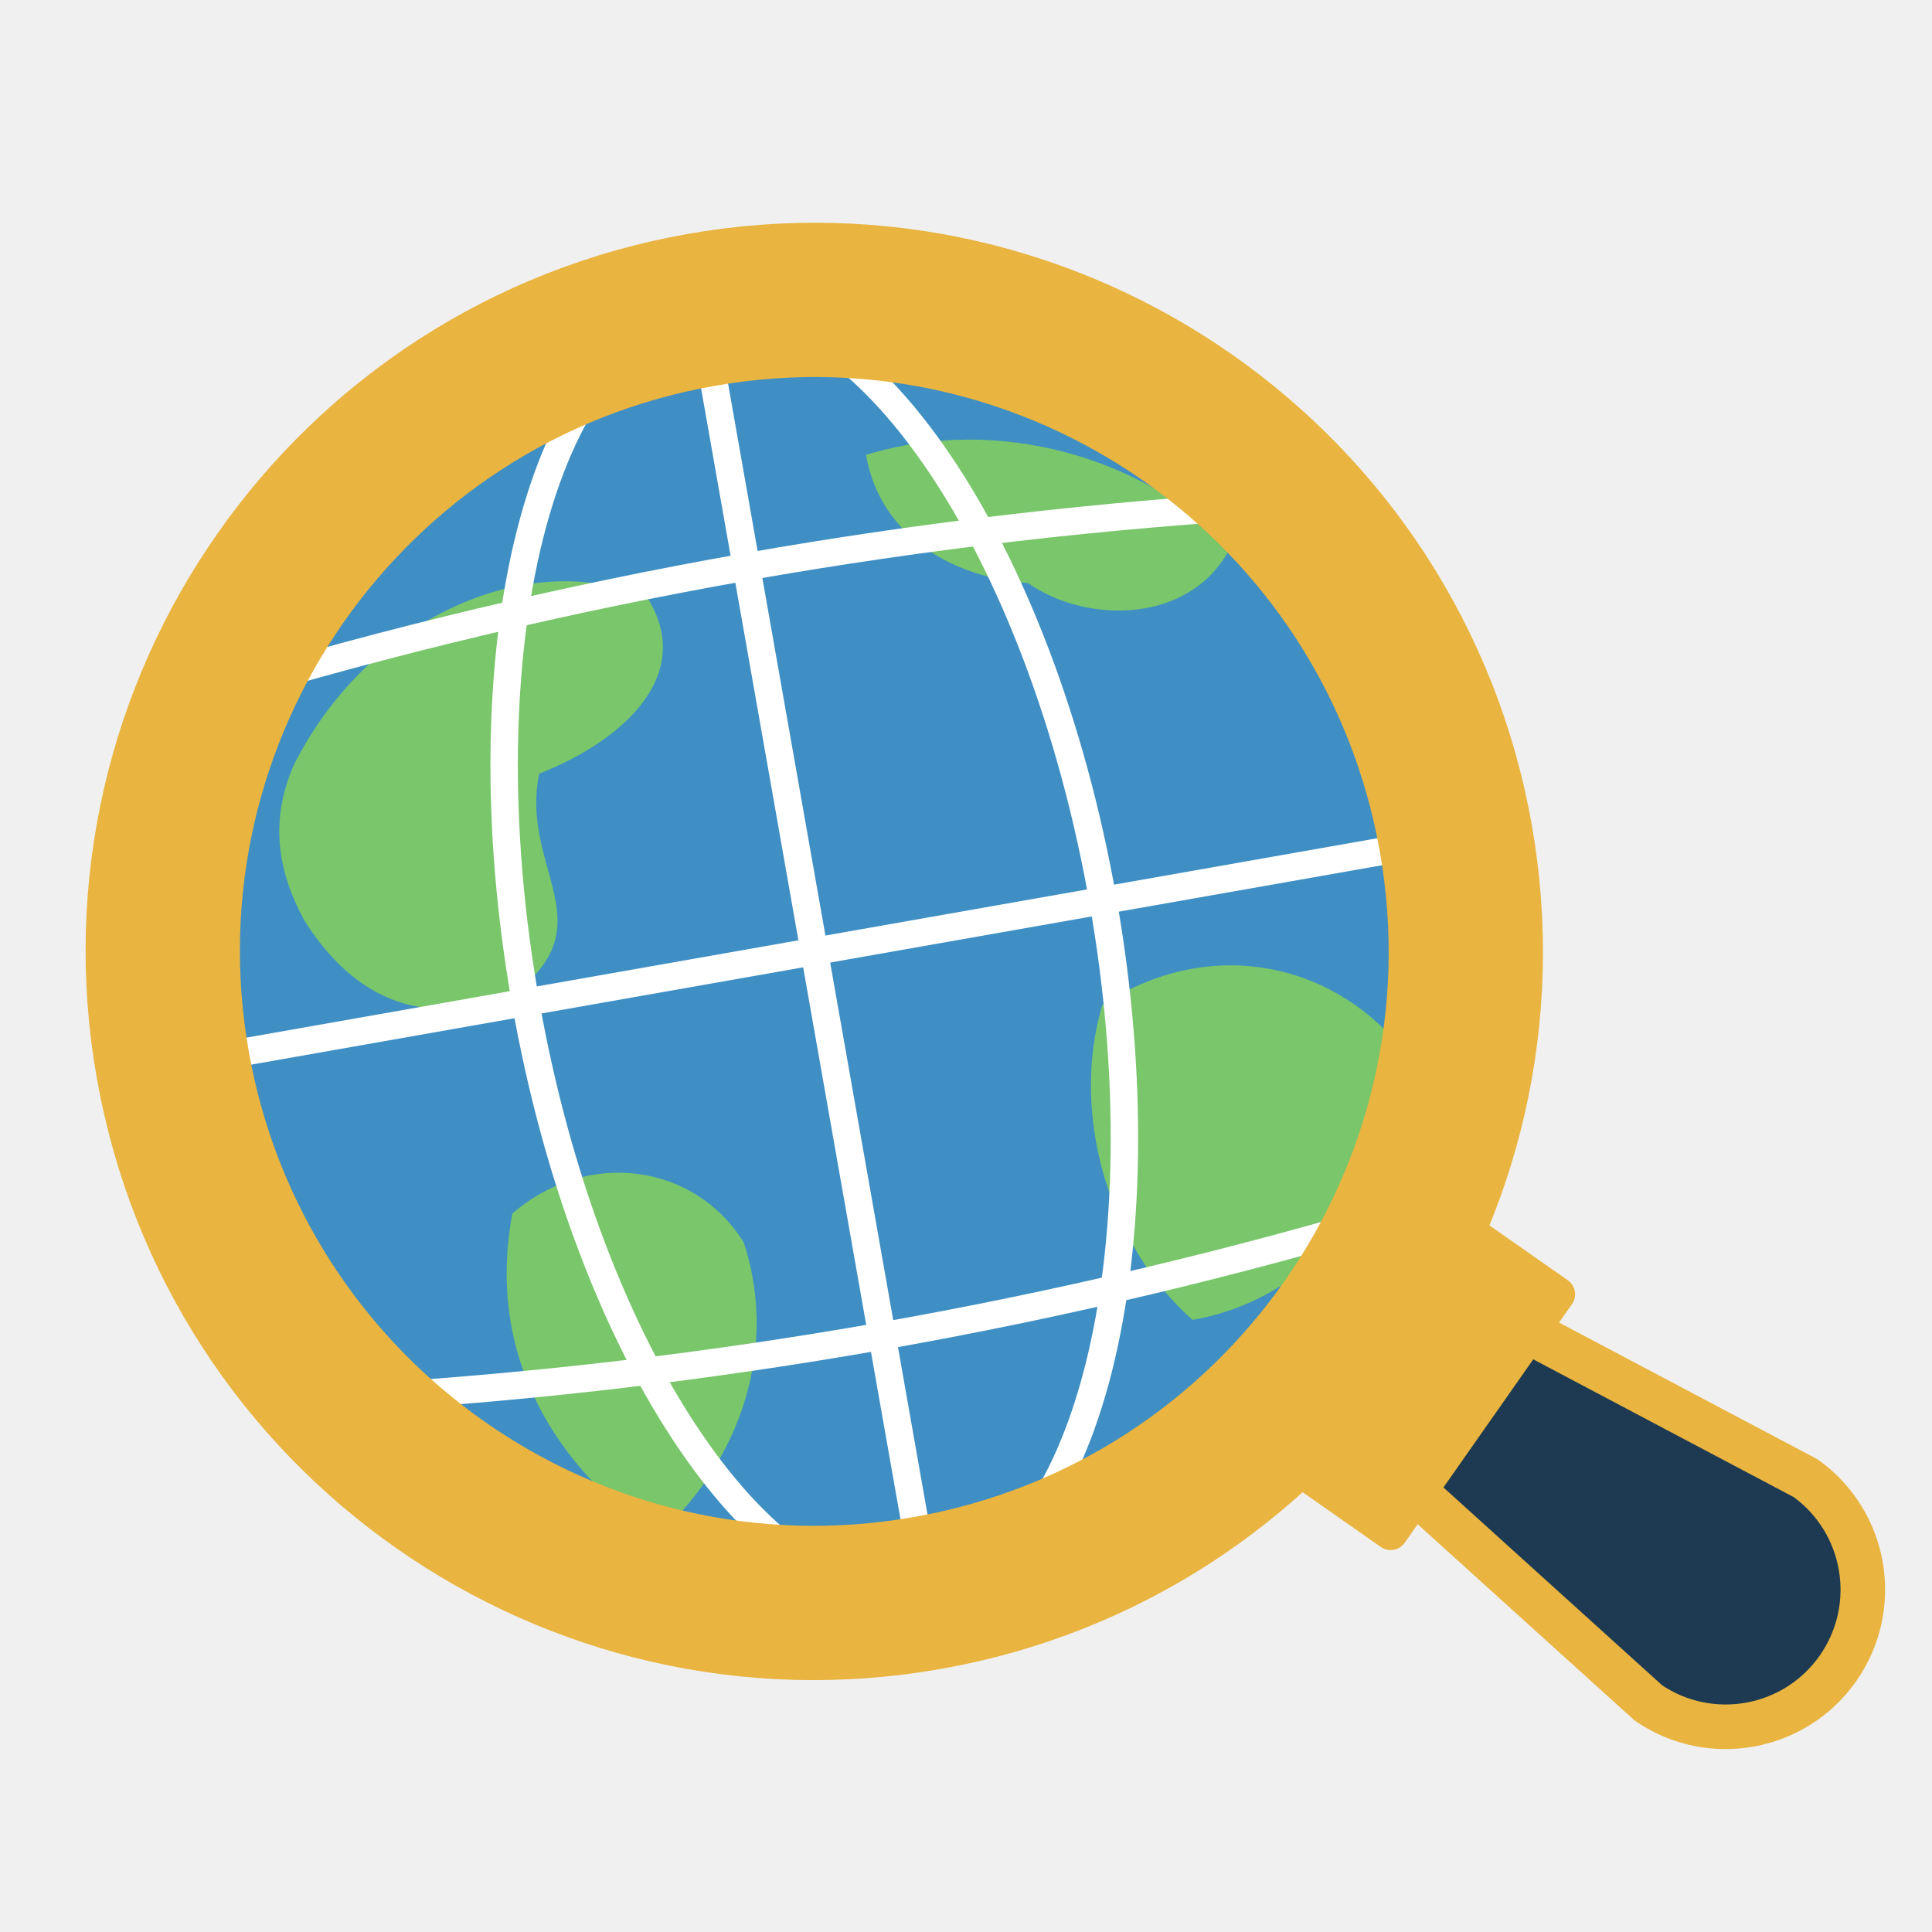
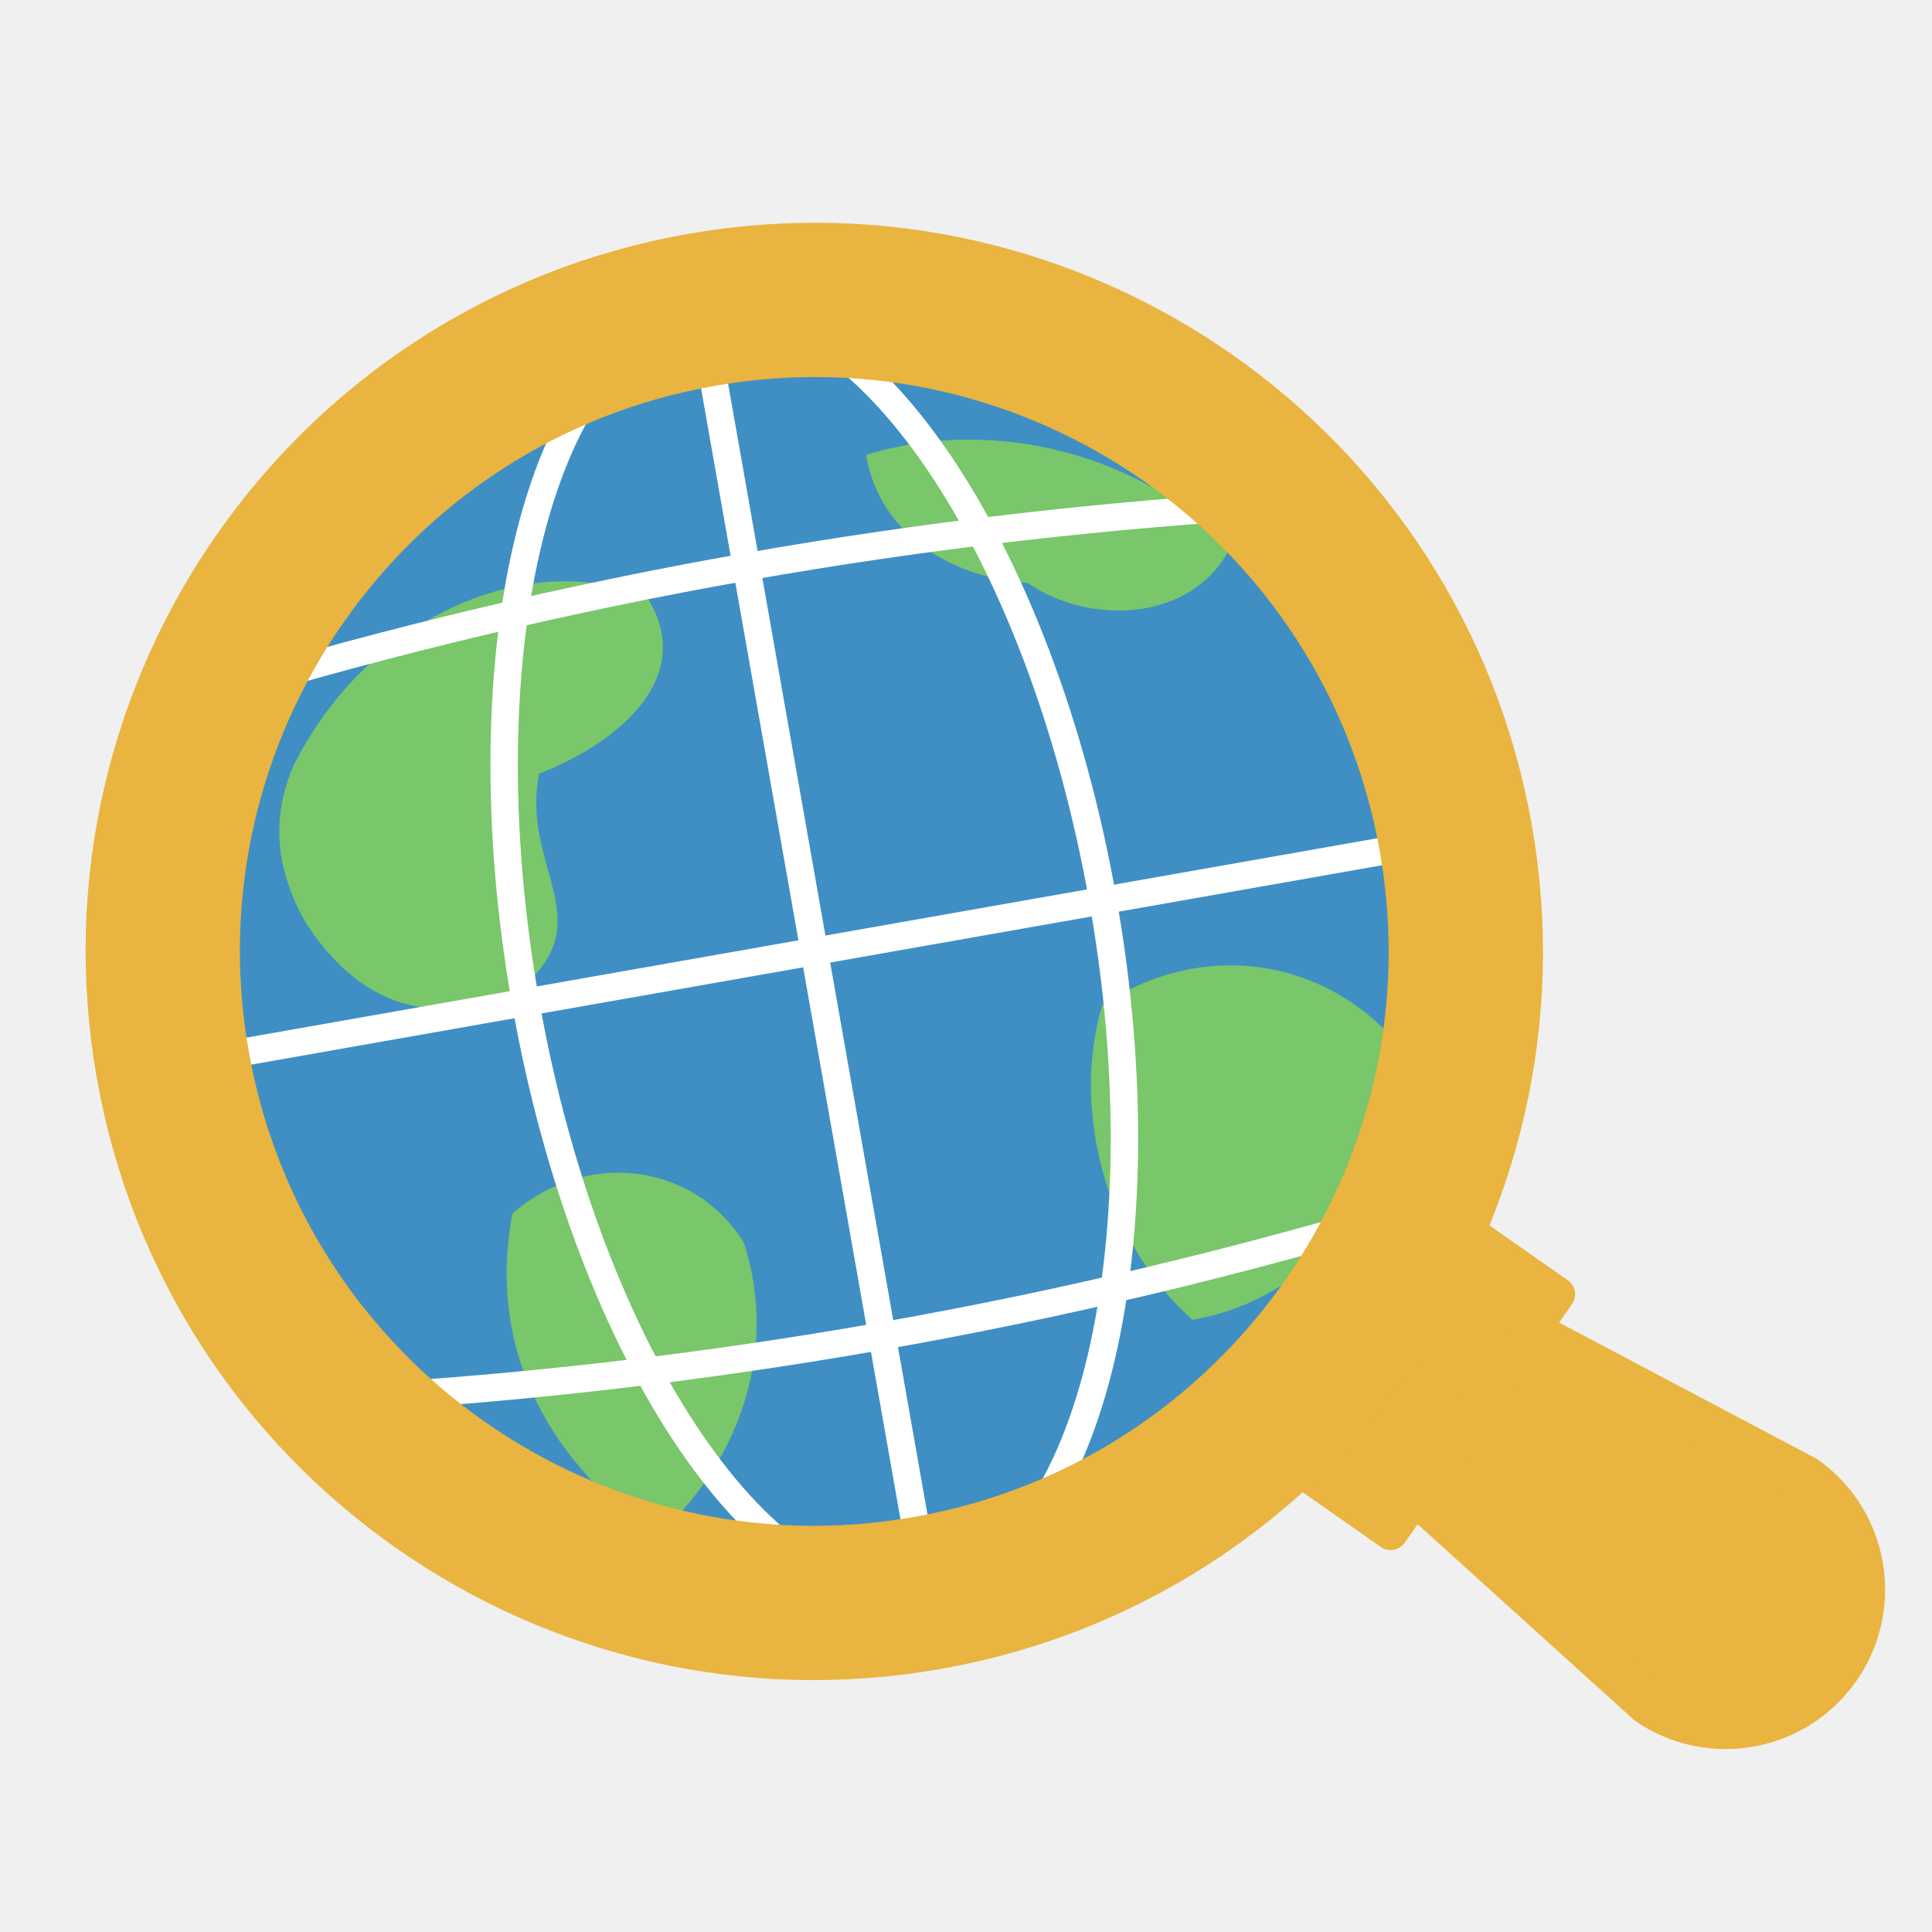
<svg xmlns="http://www.w3.org/2000/svg" role="img" aria-label="ClimaClue logo: a globe inside a magnifying glass" viewBox="-47.5 -55.5 112.7 112.7">
-   <path d="M30.72 27.61L48.66 43.84A8 8 0 0 0 57.83 30.73L36.45 19.42Z" fill="#1d3a52" stroke="#e9b43f" stroke-width="2.6" stroke-linejoin="round" />
+   <path d="M30.72 27.61L48.66 43.84A8 8 0 0 0 57.83 30.73L36.45 19.42Z" fill="#e9b43f" stroke="#e9b43f" stroke-width="2.6" stroke-linejoin="round" />
  <path d="M27.07 29.33L33.62 33.92L43.38 20.00L36.82 15.41Z" fill="#e9b43f" stroke="#e9b43f" stroke-width="2" stroke-linejoin="round" />
  <g transform="rotate(-10) translate(-50 -50)">
    <defs>
      <clipPath id="c0">
        <circle cx="50" cy="50" r="38" />
      </clipPath>
    </defs>
    <circle cx="50" cy="50" r="38" fill="#3f8fc4" />
    <g clip-path="url(#c0)">
      <path d="M22 34c6-8 16-10 22-6 2 5-3 8-8 9-2 5 2 9-3 12-6 2-10-1-12-6-1-3-1-6 1-9z M58 22c8-1 16 3 20 9-3 4-9 3-12 0-4-1-8-4-8-9z M30 62c5-3 11-1 13 4 1 7-3 13-8 16-5-5-8-12-5-20z M66 56c7-3 14 0 17 6-2 8-8 13-15 13-4-5-5-13-2-19z" fill="#79c66b" />
      <g fill="none" stroke="#ffffff" stroke-width="1.6" stroke-linecap="round">
        <path d="M18.264 29.1Q50 25.338 81.736 29.1M12 50Q50 50 88 50M18.264 70.9Q50 74.662 81.736 70.9" />
        <ellipse cx="50" cy="50" rx="17.1" ry="38" />
        <line x1="50" y1="12" x2="50" y2="88" />
      </g>
    </g>
    <circle cx="50" cy="50" r="38" fill="none" stroke="#e9b43f" stroke-width="9" />
  </g>
</svg>
